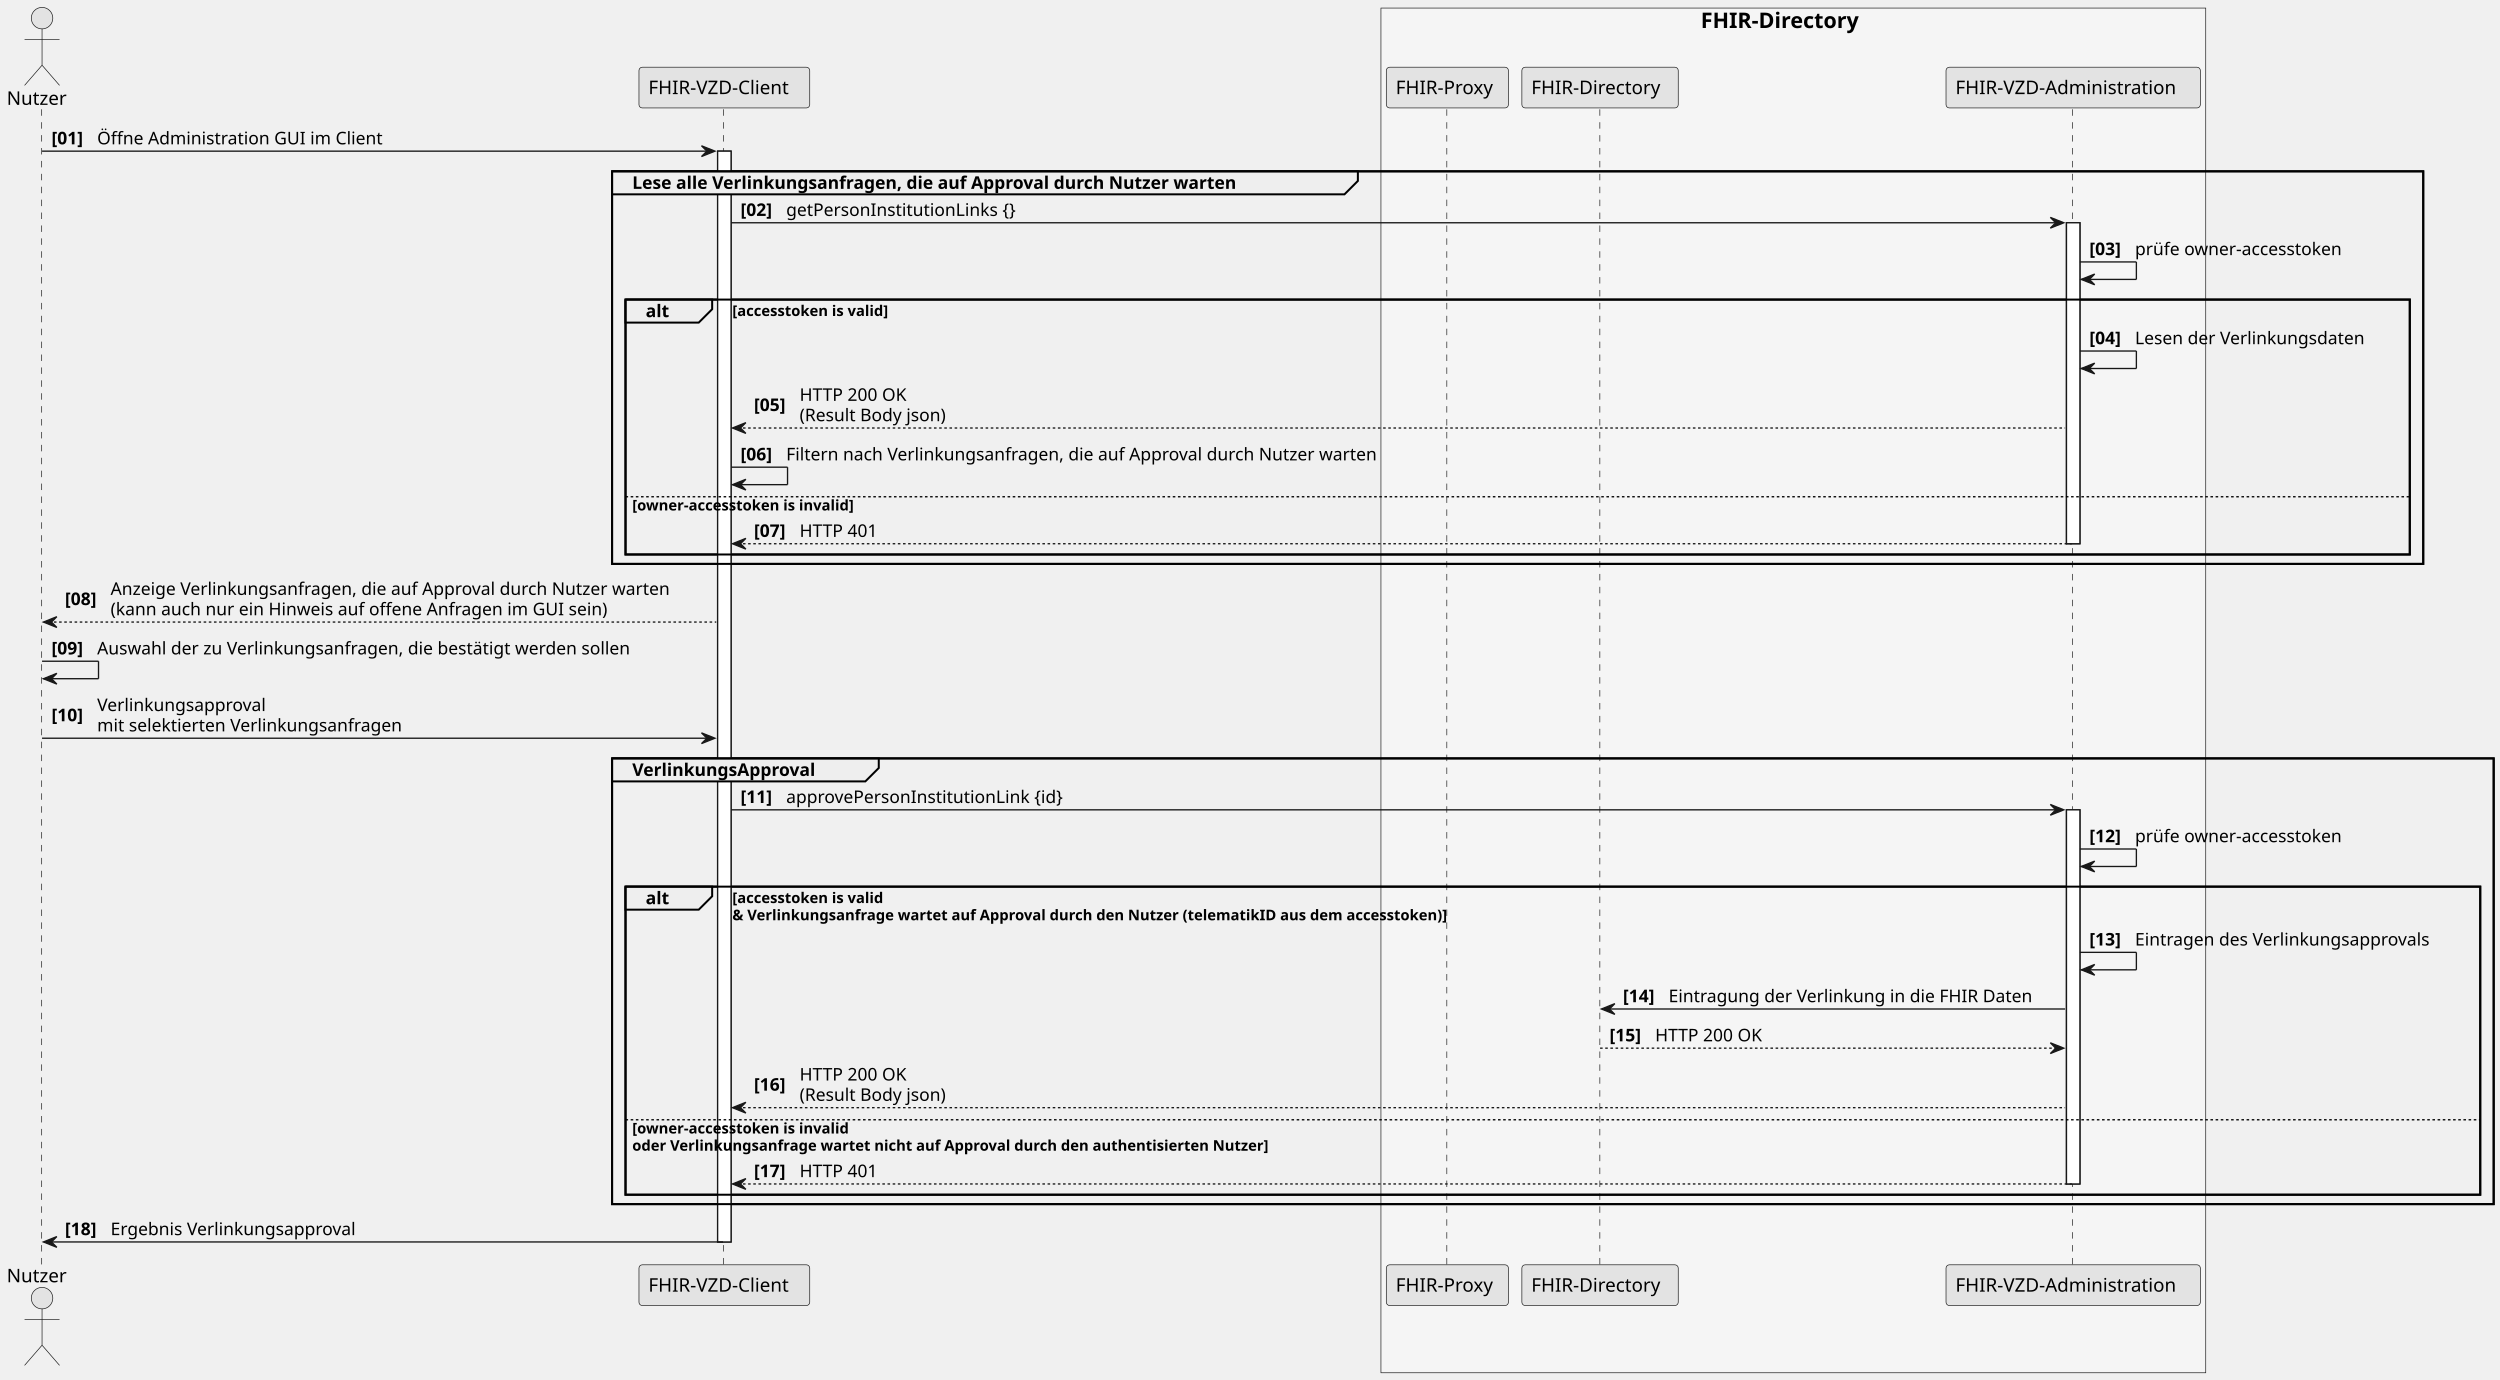
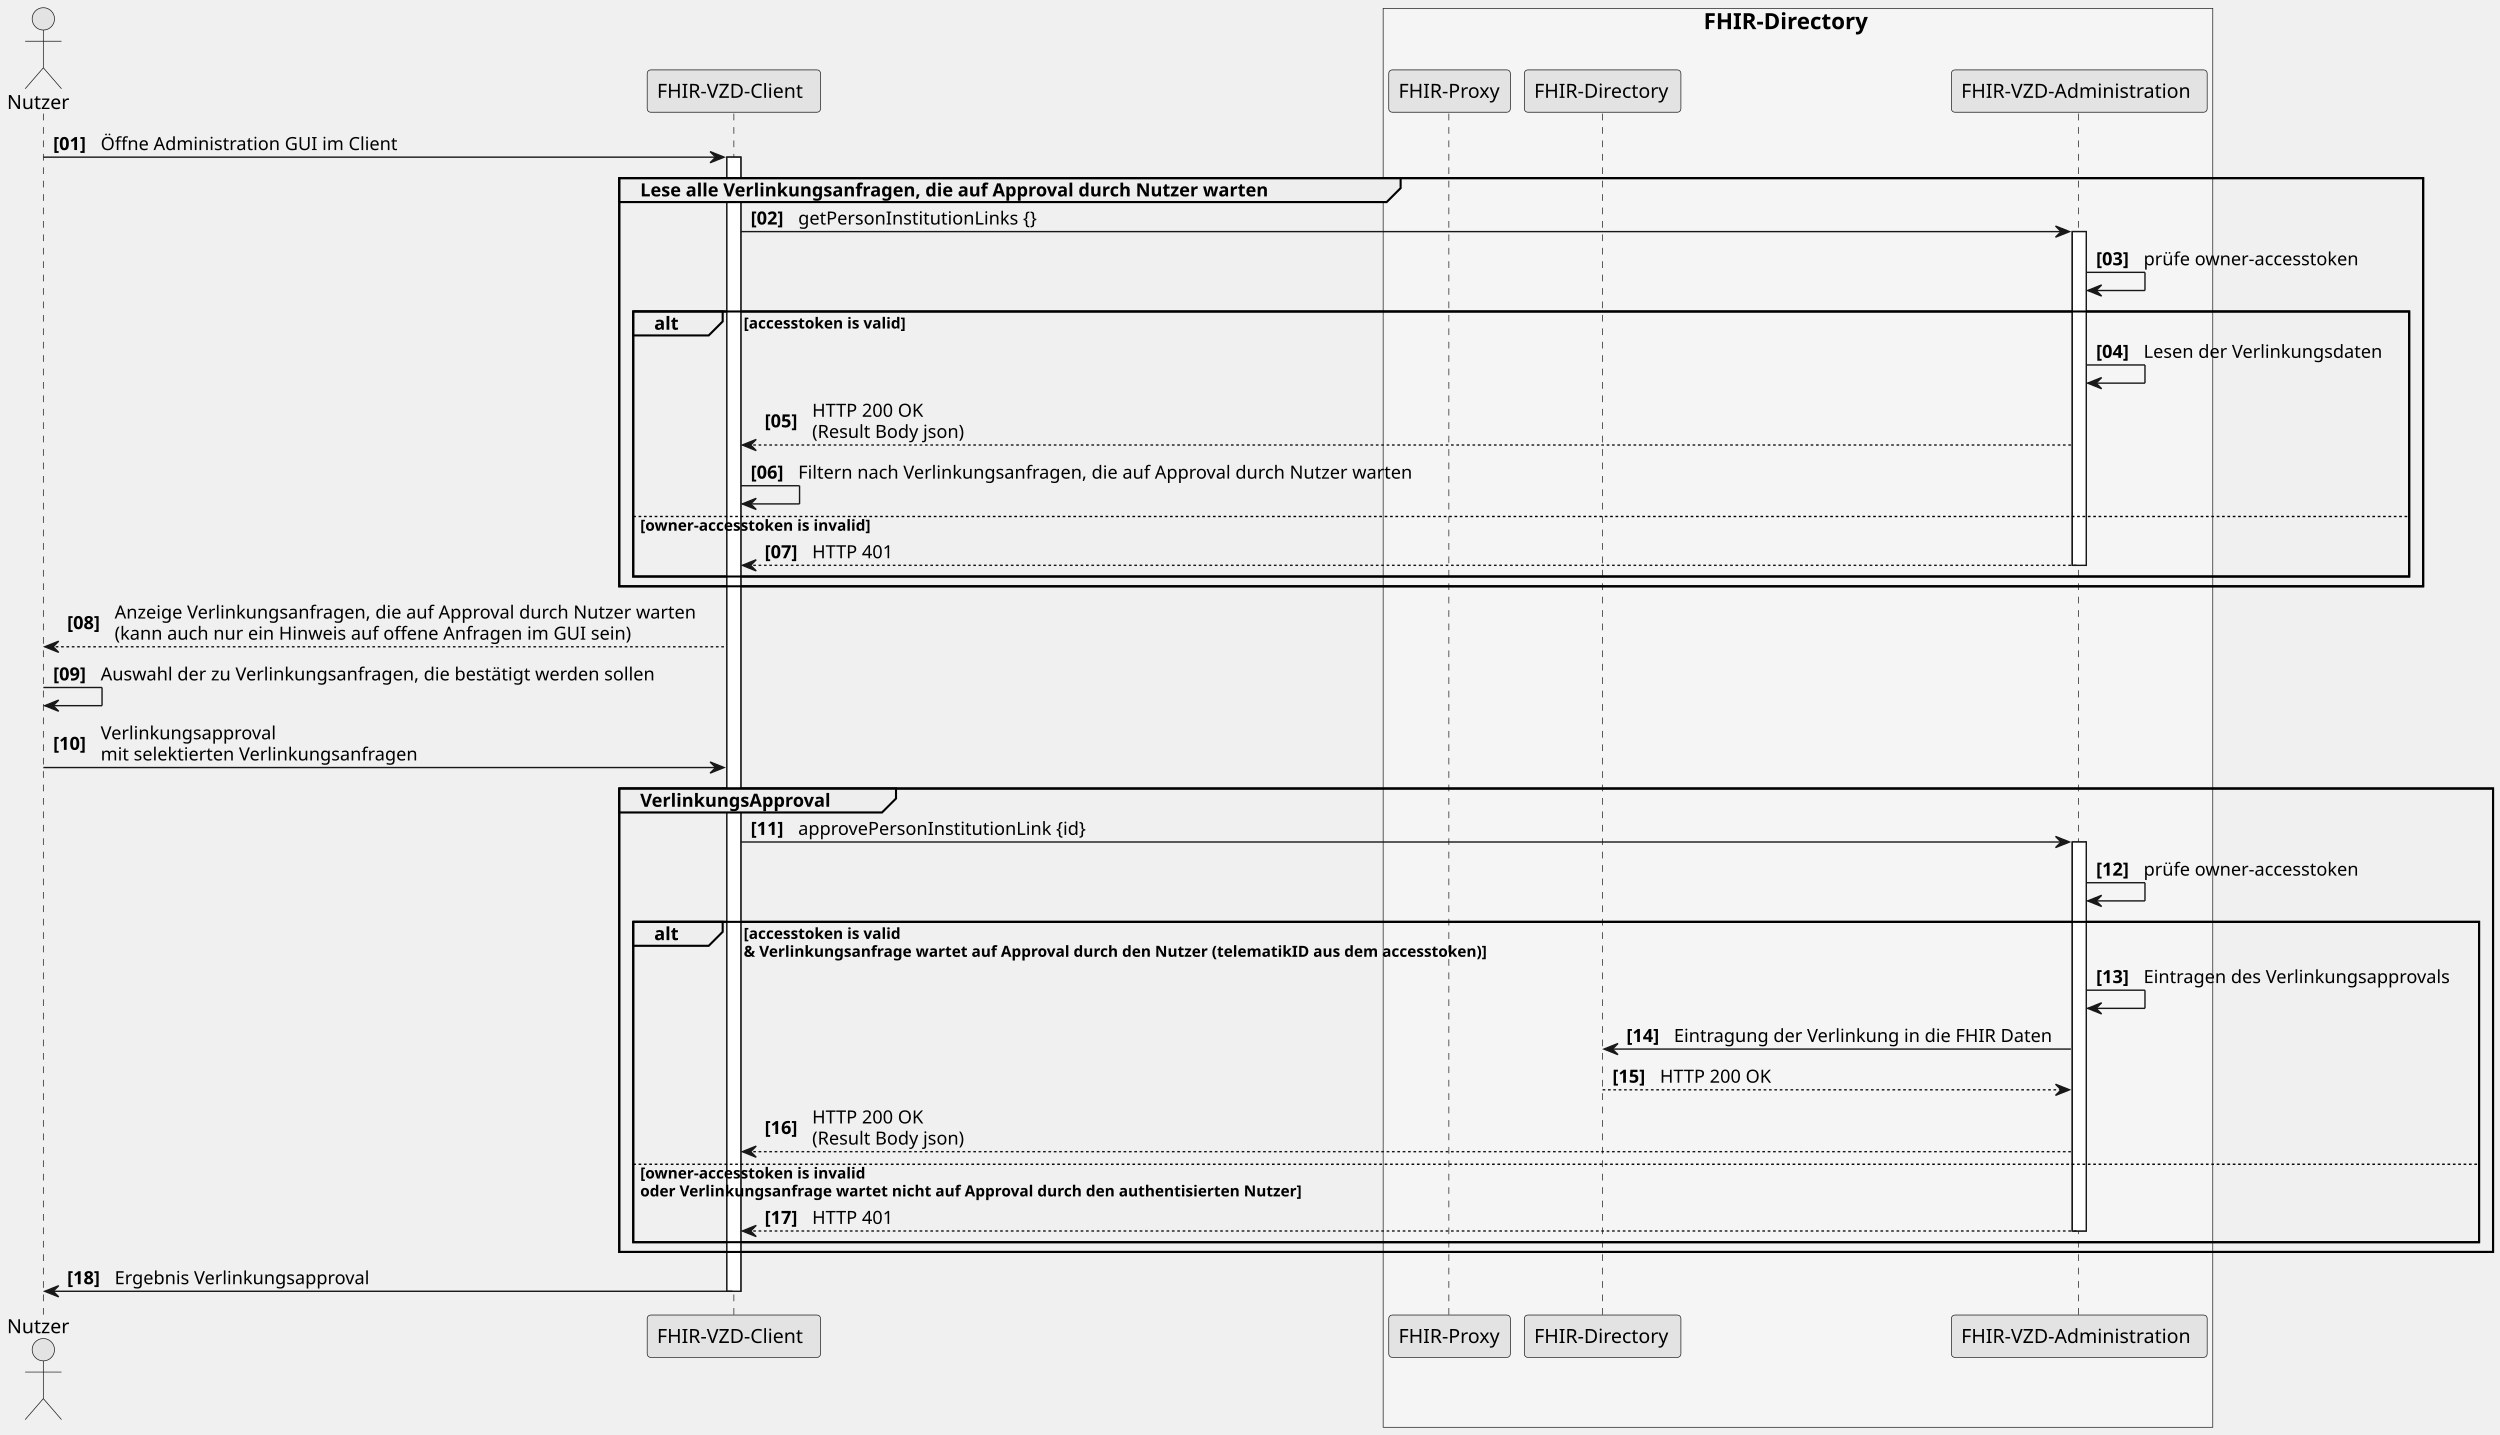
- <svg xmlns="http://www.w3.org/2000/svg" contentStyleType="text/css" height="1069.792px" preserveAspectRatio="none" style="width:1937px;height:1069px;background:#FFFFFF;" version="1.1" viewBox="0 0 1937 1069" width="1937.5px" zoomAndPan="magnify">
+ <svg xmlns="http://www.w3.org/2000/svg" contentStyleType="text/css" height="1069.792px" preserveAspectRatio="none" style="width:1863px;height:1069px;background:#FFFFFF;" version="1.1" viewBox="0 0 1863 1069" width="1863.542px" zoomAndPan="magnify">
  <defs />
  <g>
-     <rect fill="#F5F5F5" height="1057.365" style="stroke:#181818;stroke-width:0.521;" width="639.052" x="1069.952" y="6.25" />
-     <text fill="#000000" font-family="sans-serif" font-size="16.667" font-weight="bold" lengthAdjust="spacing" textLength="138.737" x="1317.753" y="21.72">FHIR-Directory</text>
-     <text fill="#000000" font-family="sans-serif" font-size="13.542" font-weight="bold" lengthAdjust="spacing" textLength="4.715" x="1456.49" y="22.457"> </text>
-     <rect fill="#FFFFFF" height="845.15" style="stroke:#181818;stroke-width:1.042;" width="10.417" x="556.017" y="117.114" />
-     <rect fill="#FFFFFF" height="248.682" style="stroke:#181818;stroke-width:1.042;" width="10.417" x="1601.1" y="172.599" />
-     <rect fill="#FFFFFF" height="289.876" style="stroke:#181818;stroke-width:1.042;" width="10.417" x="1601.1" y="627.458" />
-     <rect fill="none" height="304.167" style="stroke:#000000;stroke-width:1.562;" width="1403.287" x="474.237" y="132.739" />
-     <rect fill="none" height="197.502" style="stroke:#000000;stroke-width:1.562;" width="1382.454" x="484.653" y="232.113" />
-     <rect fill="none" height="345.361" style="stroke:#000000;stroke-width:1.562;" width="1457.87" x="474.237" y="587.598" />
-     <rect fill="none" height="238.696" style="stroke:#000000;stroke-width:1.562;" width="1437.037" x="484.653" y="686.971" />
+     <rect fill="#F5F5F5" height="1057.365" style="stroke:#181818;stroke-width:0.521;" width="618.229" x="1030.729" y="6.25" />
+     <text fill="#000000" font-family="sans-serif" font-size="16.667" font-weight="bold" lengthAdjust="spacing" textLength="135.417" x="1269.531" y="21.72">FHIR-Directory</text>
+     <text fill="#000000" font-family="sans-serif" font-size="13.542" font-weight="bold" lengthAdjust="spacing" textLength="5.208" x="1404.948" y="22.457"> </text>
+     <rect fill="#FFFFFF" height="845.15" style="stroke:#181818;stroke-width:1.042;" width="10.417" x="541.667" y="117.114" />
+     <rect fill="#FFFFFF" height="248.682" style="stroke:#181818;stroke-width:1.042;" width="10.417" x="1544.271" y="172.599" />
+     <rect fill="#FFFFFF" height="289.876" style="stroke:#181818;stroke-width:1.042;" width="10.417" x="1544.271" y="627.458" />
+     <rect fill="none" height="304.167" style="stroke:#000000;stroke-width:1.562;" width="1344.271" x="461.458" y="132.739" />
+     <rect fill="none" height="197.502" style="stroke:#000000;stroke-width:1.562;" width="1323.438" x="471.875" y="232.113" />
+     <rect fill="none" height="345.361" style="stroke:#000000;stroke-width:1.562;" width="1396.354" x="461.458" y="587.598" />
+     <rect fill="none" height="238.696" style="stroke:#000000;stroke-width:1.562;" width="1375.521" x="471.875" y="686.971" />
    <line style="stroke:#181818;stroke-width:0.521;stroke-dasharray:5.0,5.0;" x1="32.292" x2="32.292" y1="84.684" y2="981.014" />
-     <line style="stroke:#181818;stroke-width:0.521;stroke-dasharray:5.0,5.0;" x1="560.695" x2="560.695" y1="84.684" y2="981.014" />
-     <line style="stroke:#181818;stroke-width:0.521;stroke-dasharray:5.0,5.0;" x1="1120.994" x2="1120.994" y1="84.684" y2="981.014" />
-     <line style="stroke:#181818;stroke-width:0.521;stroke-dasharray:5.0,5.0;" x1="1239.559" x2="1239.559" y1="84.684" y2="981.014" />
-     <line style="stroke:#181818;stroke-width:0.521;stroke-dasharray:5.0,5.0;" x1="1605.695" x2="1605.695" y1="84.684" y2="981.014" />
-     <text fill="#000000" font-family="sans-serif" font-size="14.583" lengthAdjust="spacing" textLength="48.492" x="5.208" y="81.245">Nutzer</text>
-     <ellipse cx="32.58" cy="14.062" fill="#E3E3E3" rx="8.333" ry="8.333" style="stroke:#181818;stroke-width:0.521;" />
-     <path d="M32.58,22.396 L32.58,50.521 M19.038,30.729 L46.121,30.729 M32.58,50.521 L19.038,66.146 M32.58,50.521 L46.121,66.146 " fill="none" style="stroke:#181818;stroke-width:0.521;" />
-     <text fill="#000000" font-family="sans-serif" font-size="14.583" lengthAdjust="spacing" textLength="48.492" x="5.208" y="993.509">Nutzer</text>
-     <ellipse cx="32.58" cy="1005.802" fill="#E3E3E3" rx="8.333" ry="8.333" style="stroke:#181818;stroke-width:0.521;" />
-     <path d="M32.58,1014.136 L32.58,1042.261 M19.038,1022.469 L46.121,1022.469 M32.58,1042.261 L19.038,1057.886 M32.58,1042.261 L46.121,1057.886 " fill="none" style="stroke:#181818;stroke-width:0.521;" />
-     <rect fill="#E3E3E3" height="31.559" rx="2.604" ry="2.604" style="stroke:#181818;stroke-width:0.521;" width="132.311" x="495.07" y="52.083" />
-     <text fill="#000000" font-family="sans-serif" font-size="14.583" lengthAdjust="spacing" textLength="117.728" x="502.362" y="72.912">FHIR-VZD-Client</text>
-     <rect fill="#E3E3E3" height="31.559" rx="2.604" ry="2.604" style="stroke:#181818;stroke-width:0.521;" width="132.311" x="495.07" y="979.972" />
-     <text fill="#000000" font-family="sans-serif" font-size="14.583" lengthAdjust="spacing" textLength="117.728" x="502.362" y="1000.801">FHIR-VZD-Client</text>
-     <rect fill="#E3E3E3" height="31.559" rx="2.604" ry="2.604" style="stroke:#181818;stroke-width:0.521;" width="94.606" x="1074.119" y="52.083" />
-     <text fill="#000000" font-family="sans-serif" font-size="14.583" lengthAdjust="spacing" textLength="80.023" x="1081.411" y="72.912">FHIR-Proxy</text>
-     <rect fill="#E3E3E3" height="31.559" rx="2.604" ry="2.604" style="stroke:#181818;stroke-width:0.521;" width="94.606" x="1074.119" y="979.972" />
-     <text fill="#000000" font-family="sans-serif" font-size="14.583" lengthAdjust="spacing" textLength="80.023" x="1081.411" y="1000.801">FHIR-Proxy</text>
-     <rect fill="#E3E3E3" height="31.559" rx="2.604" ry="2.604" style="stroke:#181818;stroke-width:0.521;" width="121.167" x="1179.142" y="52.083" />
-     <text fill="#000000" font-family="sans-serif" font-size="14.583" lengthAdjust="spacing" textLength="106.584" x="1186.434" y="72.912">FHIR-Directory</text>
-     <rect fill="#E3E3E3" height="31.559" rx="2.604" ry="2.604" style="stroke:#181818;stroke-width:0.521;" width="121.167" x="1179.142" y="979.972" />
-     <text fill="#000000" font-family="sans-serif" font-size="14.583" lengthAdjust="spacing" textLength="106.584" x="1186.434" y="1000.801">FHIR-Directory</text>
-     <rect fill="#E3E3E3" height="31.559" rx="2.604" ry="2.604" style="stroke:#181818;stroke-width:0.521;" width="197.06" x="1507.778" y="52.083" />
-     <text fill="#000000" font-family="sans-serif" font-size="14.583" lengthAdjust="spacing" textLength="182.477" x="1515.07" y="72.912">FHIR-VZD-Administration</text>
-     <rect fill="#E3E3E3" height="31.559" rx="2.604" ry="2.604" style="stroke:#181818;stroke-width:0.521;" width="197.06" x="1507.778" y="979.972" />
-     <text fill="#000000" font-family="sans-serif" font-size="14.583" lengthAdjust="spacing" textLength="182.477" x="1515.07" y="1000.801">FHIR-VZD-Administration</text>
-     <rect fill="#FFFFFF" height="845.15" style="stroke:#181818;stroke-width:1.042;" width="10.417" x="556.017" y="117.114" />
-     <rect fill="#FFFFFF" height="248.682" style="stroke:#181818;stroke-width:1.042;" width="10.417" x="1601.1" y="172.599" />
-     <rect fill="#FFFFFF" height="289.876" style="stroke:#181818;stroke-width:1.042;" width="10.417" x="1601.1" y="627.458" />
-     <polygon fill="#181818" points="543.517,112.948,553.934,117.114,543.517,121.281,547.684,117.114" style="stroke:#181818;stroke-width:1.042;" />
-     <line style="stroke:#181818;stroke-width:1.042;" x1="32.58" x2="549.767" y1="117.114" y2="117.114" />
-     <text fill="#000000" font-family="sans-serif" font-size="13.542" font-weight="bold" lengthAdjust="spacing" textLength="31.223" x="39.871" y="111.837">[01]</text>
-     <text fill="#000000" font-family="sans-serif" font-size="13.542" lengthAdjust="spacing" textLength="234.209" x="75.26" y="111.837">Öffne Administration GUI im Client</text>
-     <path d="M474.237,132.739 L1052.086,132.739 L1052.086,140.169 L1041.67,150.586 L474.237,150.586 L474.237,132.739 " fill="#EEEEEE" style="stroke:#000000;stroke-width:1.562;" />
-     <rect fill="none" height="304.167" style="stroke:#000000;stroke-width:1.562;" width="1403.287" x="474.237" y="132.739" />
-     <text fill="#000000" font-family="sans-serif" font-size="13.542" font-weight="bold" lengthAdjust="spacing" textLength="530.975" x="489.862" y="146.351">Lese alle Verlinkungsanfragen, die auf Approval durch Nutzer warten</text>
-     <polygon fill="#181818" points="1588.6,168.433,1599.016,172.599,1588.6,176.766,1592.766,172.599" style="stroke:#181818;stroke-width:1.042;" />
-     <line style="stroke:#181818;stroke-width:1.042;" x1="566.434" x2="1594.85" y1="172.599" y2="172.599" />
-     <text fill="#000000" font-family="sans-serif" font-size="13.542" font-weight="bold" lengthAdjust="spacing" textLength="31.223" x="573.725" y="167.322">[02]</text>
-     <text fill="#000000" font-family="sans-serif" font-size="13.542" lengthAdjust="spacing" textLength="193.081" x="609.115" y="167.322">getPersonInstitutionLinks {}</text>
-     <line style="stroke:#181818;stroke-width:1.042;" x1="1611.516" x2="1655.266" y1="202.946" y2="202.946" />
-     <line style="stroke:#181818;stroke-width:1.042;" x1="1655.266" x2="1655.266" y1="202.946" y2="216.488" />
-     <line style="stroke:#181818;stroke-width:1.042;" x1="1612.558" x2="1655.266" y1="216.488" y2="216.488" />
-     <polygon fill="#181818" points="1622.975,212.321,1612.558,216.488,1622.975,220.654,1618.808,216.488" style="stroke:#181818;stroke-width:1.042;" />
-     <text fill="#000000" font-family="sans-serif" font-size="13.542" font-weight="bold" lengthAdjust="spacing" textLength="31.223" x="1618.808" y="197.669">[03]</text>
-     <text fill="#000000" font-family="sans-serif" font-size="13.542" lengthAdjust="spacing" textLength="170.858" x="1654.197" y="197.669">prüfe owner-accesstoken</text>
-     <path d="M484.653,232.113 L551.781,232.113 L551.781,239.543 L541.365,249.959 L484.653,249.959 L484.653,232.113 " fill="#EEEEEE" style="stroke:#000000;stroke-width:1.562;" />
-     <rect fill="none" height="197.502" style="stroke:#000000;stroke-width:1.562;" width="1382.454" x="484.653" y="232.113" />
-     <text fill="#000000" font-family="sans-serif" font-size="13.542" font-weight="bold" lengthAdjust="spacing" textLength="20.253" x="500.278" y="245.724">alt</text>
-     <text fill="#000000" font-family="sans-serif" font-size="11.458" font-weight="bold" lengthAdjust="spacing" textLength="140.085" x="567.406" y="244.832">[accesstoken is valid]</text>
-     <line style="stroke:#181818;stroke-width:1.042;" x1="1611.516" x2="1655.266" y1="271.973" y2="271.973" />
-     <line style="stroke:#181818;stroke-width:1.042;" x1="1655.266" x2="1655.266" y1="271.973" y2="285.514" />
-     <line style="stroke:#181818;stroke-width:1.042;" x1="1612.558" x2="1655.266" y1="285.514" y2="285.514" />
-     <polygon fill="#181818" points="1622.975,281.348,1612.558,285.514,1622.975,289.681,1618.808,285.514" style="stroke:#181818;stroke-width:1.042;" />
-     <text fill="#000000" font-family="sans-serif" font-size="13.542" font-weight="bold" lengthAdjust="spacing" textLength="31.223" x="1618.808" y="266.696">[04]</text>
-     <text fill="#000000" font-family="sans-serif" font-size="13.542" lengthAdjust="spacing" textLength="189.993" x="1654.197" y="266.696">Lesen der Verlinkungsdaten</text>
-     <polygon fill="#181818" points="577.892,327.458,567.475,331.624,577.892,335.791,573.725,331.624" style="stroke:#181818;stroke-width:1.042;" />
-     <line style="stroke:#181818;stroke-width:1.042;stroke-dasharray:2.0,2.0;" x1="571.642" x2="1600.058" y1="331.624" y2="331.624" />
-     <text fill="#000000" font-family="sans-serif" font-size="13.542" font-weight="bold" lengthAdjust="spacing" textLength="31.223" x="584.142" y="318.466">[05]</text>
-     <text fill="#000000" font-family="sans-serif" font-size="13.542" lengthAdjust="spacing" textLength="88.887" x="619.531" y="310.584">HTTP 200 OK</text>
-     <text fill="#000000" font-family="sans-serif" font-size="13.542" lengthAdjust="spacing" textLength="123.495" x="619.531" y="326.347">(Result Body json)</text>
-     <line style="stroke:#181818;stroke-width:1.042;" x1="566.434" x2="610.184" y1="361.971" y2="361.971" />
-     <line style="stroke:#181818;stroke-width:1.042;" x1="610.184" x2="610.184" y1="361.971" y2="375.513" />
-     <line style="stroke:#181818;stroke-width:1.042;" x1="567.475" x2="610.184" y1="375.513" y2="375.513" />
-     <polygon fill="#181818" points="577.892,371.346,567.475,375.513,577.892,379.679,573.725,375.513" style="stroke:#181818;stroke-width:1.042;" />
-     <text fill="#000000" font-family="sans-serif" font-size="13.542" font-weight="bold" lengthAdjust="spacing" textLength="31.223" x="573.725" y="356.694">[06]</text>
-     <text fill="#000000" font-family="sans-serif" font-size="13.542" lengthAdjust="spacing" textLength="489.391" x="609.115" y="356.694">Filtern nach Verlinkungsanfragen, die auf Approval durch Nutzer warten</text>
-     <line style="stroke:#000000;stroke-width:1.042;stroke-dasharray:2.0,2.0;" x1="484.653" x2="1867.107" y1="384.888" y2="384.888" />
-     <text fill="#000000" font-family="sans-serif" font-size="11.458" font-weight="bold" lengthAdjust="spacing" textLength="196.963" x="489.862" y="395.524">[owner-accesstoken is invalid]</text>
-     <polygon fill="#181818" points="577.892,417.114,567.475,421.281,577.892,425.448,573.725,421.281" style="stroke:#181818;stroke-width:1.042;" />
-     <line style="stroke:#181818;stroke-width:1.042;stroke-dasharray:2.0,2.0;" x1="571.642" x2="1605.266" y1="421.281" y2="421.281" />
-     <text fill="#000000" font-family="sans-serif" font-size="13.542" font-weight="bold" lengthAdjust="spacing" textLength="31.223" x="584.142" y="416.004">[07]</text>
-     <text fill="#000000" font-family="sans-serif" font-size="13.542" lengthAdjust="spacing" textLength="65.044" x="619.531" y="416.004">HTTP 401</text>
-     <polygon fill="#181818" points="44.038,477.808,33.621,481.974,44.038,486.141,39.871,481.974" style="stroke:#181818;stroke-width:1.042;" />
-     <line style="stroke:#181818;stroke-width:1.042;stroke-dasharray:2.0,2.0;" x1="37.788" x2="554.975" y1="481.974" y2="481.974" />
-     <text fill="#000000" font-family="sans-serif" font-size="13.542" font-weight="bold" lengthAdjust="spacing" textLength="31.223" x="50.288" y="468.816">[08]</text>
-     <text fill="#000000" font-family="sans-serif" font-size="13.542" lengthAdjust="spacing" textLength="463.048" x="85.677" y="460.934">Anzeige Verlinkungsanfragen, die auf Approval durch Nutzer warten</text>
-     <text fill="#000000" font-family="sans-serif" font-size="13.542" lengthAdjust="spacing" textLength="411.771" x="85.677" y="476.697">(kann auch nur ein Hinweis auf offene Anfragen im GUI sein)</text>
-     <line style="stroke:#181818;stroke-width:1.042;" x1="32.58" x2="76.329" y1="512.321" y2="512.321" />
-     <line style="stroke:#181818;stroke-width:1.042;" x1="76.329" x2="76.329" y1="512.321" y2="525.863" />
-     <line style="stroke:#181818;stroke-width:1.042;" x1="33.621" x2="76.329" y1="525.863" y2="525.863" />
-     <polygon fill="#181818" points="44.038,521.696,33.621,525.863,44.038,530.029,39.871,525.863" style="stroke:#181818;stroke-width:1.042;" />
-     <text fill="#000000" font-family="sans-serif" font-size="13.542" font-weight="bold" lengthAdjust="spacing" textLength="31.223" x="39.871" y="507.044">[09]</text>
-     <text fill="#000000" font-family="sans-serif" font-size="13.542" lengthAdjust="spacing" textLength="441.711" x="75.26" y="507.044">Auswahl der zu Verlinkungsanfragen, die bestätigt werden sollen</text>
-     <polygon fill="#181818" points="543.517,567.806,553.934,571.973,543.517,576.139,547.684,571.973" style="stroke:#181818;stroke-width:1.042;" />
-     <line style="stroke:#181818;stroke-width:1.042;" x1="32.58" x2="549.767" y1="571.973" y2="571.973" />
-     <text fill="#000000" font-family="sans-serif" font-size="13.542" font-weight="bold" lengthAdjust="spacing" textLength="31.223" x="39.871" y="558.814">[10]</text>
-     <text fill="#000000" font-family="sans-serif" font-size="13.542" lengthAdjust="spacing" textLength="139.344" x="75.26" y="550.932">Verlinkungsapproval</text>
-     <text fill="#000000" font-family="sans-serif" font-size="13.542" lengthAdjust="spacing" textLength="252.339" x="75.26" y="566.696">mit selektierten Verlinkungsanfragen</text>
-     <path d="M474.237,587.598 L680.874,587.598 L680.874,595.028 L670.457,605.444 L474.237,605.444 L474.237,587.598 " fill="#EEEEEE" style="stroke:#000000;stroke-width:1.562;" />
-     <rect fill="none" height="345.361" style="stroke:#000000;stroke-width:1.562;" width="1457.87" x="474.237" y="587.598" />
-     <text fill="#000000" font-family="sans-serif" font-size="13.542" font-weight="bold" lengthAdjust="spacing" textLength="159.763" x="489.862" y="601.209">VerlinkungsApproval</text>
-     <polygon fill="#181818" points="1588.6,623.291,1599.016,627.458,1588.6,631.624,1592.766,627.458" style="stroke:#181818;stroke-width:1.042;" />
-     <line style="stroke:#181818;stroke-width:1.042;" x1="566.434" x2="1594.85" y1="627.458" y2="627.458" />
-     <text fill="#000000" font-family="sans-serif" font-size="13.542" font-weight="bold" lengthAdjust="spacing" textLength="31.223" x="573.725" y="622.181">[11]</text>
-     <text fill="#000000" font-family="sans-serif" font-size="13.542" lengthAdjust="spacing" textLength="231.835" x="609.115" y="622.181">approvePersonInstitutionLink {id}</text>
-     <line style="stroke:#181818;stroke-width:1.042;" x1="1611.516" x2="1655.266" y1="657.804" y2="657.804" />
-     <line style="stroke:#181818;stroke-width:1.042;" x1="1655.266" x2="1655.266" y1="657.804" y2="671.346" />
-     <line style="stroke:#181818;stroke-width:1.042;" x1="1612.558" x2="1655.266" y1="671.346" y2="671.346" />
-     <polygon fill="#181818" points="1622.975,667.179,1612.558,671.346,1622.975,675.513,1618.808,671.346" style="stroke:#181818;stroke-width:1.042;" />
-     <text fill="#000000" font-family="sans-serif" font-size="13.542" font-weight="bold" lengthAdjust="spacing" textLength="31.223" x="1618.808" y="652.527">[12]</text>
-     <text fill="#000000" font-family="sans-serif" font-size="13.542" lengthAdjust="spacing" textLength="170.858" x="1654.197" y="652.527">prüfe owner-accesstoken</text>
-     <path d="M484.653,686.971 L551.781,686.971 L551.781,694.401 L541.365,704.818 L484.653,704.818 L484.653,686.971 " fill="#EEEEEE" style="stroke:#000000;stroke-width:1.562;" />
-     <rect fill="none" height="238.696" style="stroke:#000000;stroke-width:1.562;" width="1437.037" x="484.653" y="686.971" />
-     <text fill="#000000" font-family="sans-serif" font-size="13.542" font-weight="bold" lengthAdjust="spacing" textLength="20.253" x="500.278" y="700.582">alt</text>
-     <text fill="#000000" font-family="sans-serif" font-size="11.458" font-weight="bold" lengthAdjust="spacing" textLength="134.848" x="567.406" y="699.69">[accesstoken is valid</text>
-     <text fill="#000000" font-family="sans-serif" font-size="11.458" font-weight="bold" lengthAdjust="spacing" textLength="628.642" x="567.406" y="713.029">&amp; Verlinkungsanfrage wartet auf Approval durch den Nutzer (telematikID aus dem accesstoken)]</text>
-     <line style="stroke:#181818;stroke-width:1.042;" x1="1611.516" x2="1655.266" y1="737.883" y2="737.883" />
-     <line style="stroke:#181818;stroke-width:1.042;" x1="1655.266" x2="1655.266" y1="737.883" y2="751.424" />
-     <line style="stroke:#181818;stroke-width:1.042;" x1="1612.558" x2="1655.266" y1="751.424" y2="751.424" />
-     <polygon fill="#181818" points="1622.975,747.258,1612.558,751.424,1622.975,755.591,1618.808,751.424" style="stroke:#181818;stroke-width:1.042;" />
-     <text fill="#000000" font-family="sans-serif" font-size="13.542" font-weight="bold" lengthAdjust="spacing" textLength="31.223" x="1618.808" y="732.606">[13]</text>
-     <text fill="#000000" font-family="sans-serif" font-size="13.542" lengthAdjust="spacing" textLength="244.577" x="1654.197" y="732.606">Eintragen des Verlinkungsapprovals</text>
-     <polygon fill="#181818" points="1251.184,777.604,1240.767,781.771,1251.184,785.938,1247.017,781.771" style="stroke:#181818;stroke-width:1.042;" />
-     <line style="stroke:#181818;stroke-width:1.042;" x1="1244.934" x2="1600.058" y1="781.771" y2="781.771" />
-     <text fill="#000000" font-family="sans-serif" font-size="13.542" font-weight="bold" lengthAdjust="spacing" textLength="31.223" x="1257.434" y="776.494">[14]</text>
-     <text fill="#000000" font-family="sans-serif" font-size="13.542" lengthAdjust="spacing" textLength="300.985" x="1292.823" y="776.494">Eintragung der Verlinkung in die FHIR Daten</text>
-     <polygon fill="#181818" points="1588.6,807.951,1599.016,812.117,1588.6,816.284,1592.766,812.117" style="stroke:#181818;stroke-width:1.042;" />
-     <line style="stroke:#181818;stroke-width:1.042;stroke-dasharray:2.0,2.0;" x1="1239.726" x2="1594.85" y1="812.117" y2="812.117" />
-     <text fill="#000000" font-family="sans-serif" font-size="13.542" font-weight="bold" lengthAdjust="spacing" textLength="31.223" x="1247.017" y="806.841">[15]</text>
-     <text fill="#000000" font-family="sans-serif" font-size="13.542" lengthAdjust="spacing" textLength="88.887" x="1282.407" y="806.841">HTTP 200 OK</text>
-     <polygon fill="#181818" points="577.892,854.061,567.475,858.227,577.892,862.394,573.725,858.227" style="stroke:#181818;stroke-width:1.042;" />
-     <line style="stroke:#181818;stroke-width:1.042;stroke-dasharray:2.0,2.0;" x1="571.642" x2="1600.058" y1="858.227" y2="858.227" />
-     <text fill="#000000" font-family="sans-serif" font-size="13.542" font-weight="bold" lengthAdjust="spacing" textLength="31.223" x="584.142" y="845.069">[16]</text>
-     <text fill="#000000" font-family="sans-serif" font-size="13.542" lengthAdjust="spacing" textLength="88.887" x="619.531" y="837.187">HTTP 200 OK</text>
-     <text fill="#000000" font-family="sans-serif" font-size="13.542" lengthAdjust="spacing" textLength="123.495" x="619.531" y="852.951">(Result Body json)</text>
-     <line style="stroke:#000000;stroke-width:1.042;stroke-dasharray:2.0,2.0;" x1="484.653" x2="1921.69" y1="867.602" y2="867.602" />
-     <text fill="#000000" font-family="sans-serif" font-size="11.458" font-weight="bold" lengthAdjust="spacing" textLength="191.726" x="489.862" y="878.238">[owner-accesstoken is invalid</text>
-     <text fill="#000000" font-family="sans-serif" font-size="11.458" font-weight="bold" lengthAdjust="spacing" textLength="556.971" x="489.862" y="891.577">oder Verlinkungsanfrage wartet nicht auf Approval durch den authentisierten Nutzer]</text>
-     <polygon fill="#181818" points="577.892,913.167,567.475,917.334,577.892,921.501,573.725,917.334" style="stroke:#181818;stroke-width:1.042;" />
-     <line style="stroke:#181818;stroke-width:1.042;stroke-dasharray:2.0,2.0;" x1="571.642" x2="1605.266" y1="917.334" y2="917.334" />
-     <text fill="#000000" font-family="sans-serif" font-size="13.542" font-weight="bold" lengthAdjust="spacing" textLength="31.223" x="584.142" y="912.057">[17]</text>
-     <text fill="#000000" font-family="sans-serif" font-size="13.542" lengthAdjust="spacing" textLength="65.044" x="619.531" y="912.057">HTTP 401</text>
-     <polygon fill="#181818" points="44.038,958.097,33.621,962.264,44.038,966.431,39.871,962.264" style="stroke:#181818;stroke-width:1.042;" />
-     <line style="stroke:#181818;stroke-width:1.042;" x1="37.788" x2="560.184" y1="962.264" y2="962.264" />
-     <text fill="#000000" font-family="sans-serif" font-size="13.542" font-weight="bold" lengthAdjust="spacing" textLength="31.223" x="50.288" y="956.987">[18]</text>
-     <text fill="#000000" font-family="sans-serif" font-size="13.542" lengthAdjust="spacing" textLength="202.695" x="85.677" y="956.987">Ergebnis Verlinkungsapproval</text>
+     <line style="stroke:#181818;stroke-width:0.521;stroke-dasharray:5.0,5.0;" x1="546.875" x2="546.875" y1="84.684" y2="981.014" />
+     <line style="stroke:#181818;stroke-width:0.521;stroke-dasharray:5.0,5.0;" x1="1079.688" x2="1079.688" y1="84.684" y2="981.014" />
+     <line style="stroke:#181818;stroke-width:0.521;stroke-dasharray:5.0,5.0;" x1="1194.271" x2="1194.271" y1="84.684" y2="981.014" />
+     <line style="stroke:#181818;stroke-width:0.521;stroke-dasharray:5.0,5.0;" x1="1548.958" x2="1548.958" y1="84.684" y2="981.014" />
+     <text fill="#000000" font-family="sans-serif" font-size="14.583" lengthAdjust="spacing" textLength="47.917" x="5.208" y="81.245">Nutzer</text>
+     <ellipse cx="32.292" cy="14.062" fill="#E3E3E3" rx="8.333" ry="8.333" style="stroke:#181818;stroke-width:0.521;" />
+     <path d="M32.292,22.396 L32.292,50.521 M18.75,30.729 L45.833,30.729 M32.292,50.521 L18.75,66.146 M32.292,50.521 L45.833,66.146 " fill="none" style="stroke:#181818;stroke-width:0.521;" />
+     <text fill="#000000" font-family="sans-serif" font-size="14.583" lengthAdjust="spacing" textLength="47.917" x="5.208" y="993.509">Nutzer</text>
+     <ellipse cx="32.292" cy="1005.802" fill="#E3E3E3" rx="8.333" ry="8.333" style="stroke:#181818;stroke-width:0.521;" />
+     <path d="M32.292,1014.136 L32.292,1042.261 M18.75,1022.469 L45.833,1022.469 M32.292,1042.261 L18.75,1057.886 M32.292,1042.261 L45.833,1057.886 " fill="none" style="stroke:#181818;stroke-width:0.521;" />
+     <rect fill="#E3E3E3" height="31.559" rx="2.604" ry="2.604" style="stroke:#181818;stroke-width:0.521;" width="129.167" x="482.292" y="52.083" />
+     <text fill="#000000" font-family="sans-serif" font-size="14.583" lengthAdjust="spacing" textLength="114.583" x="489.583" y="72.912">FHIR-VZD-Client</text>
+     <rect fill="#E3E3E3" height="31.559" rx="2.604" ry="2.604" style="stroke:#181818;stroke-width:0.521;" width="129.167" x="482.292" y="979.972" />
+     <text fill="#000000" font-family="sans-serif" font-size="14.583" lengthAdjust="spacing" textLength="114.583" x="489.583" y="1000.801">FHIR-VZD-Client</text>
+     <rect fill="#E3E3E3" height="31.559" rx="2.604" ry="2.604" style="stroke:#181818;stroke-width:0.521;" width="90.625" x="1034.896" y="52.083" />
+     <text fill="#000000" font-family="sans-serif" font-size="14.583" lengthAdjust="spacing" textLength="76.042" x="1042.188" y="72.912">FHIR-Proxy</text>
+     <rect fill="#E3E3E3" height="31.559" rx="2.604" ry="2.604" style="stroke:#181818;stroke-width:0.521;" width="90.625" x="1034.896" y="979.972" />
+     <text fill="#000000" font-family="sans-serif" font-size="14.583" lengthAdjust="spacing" textLength="76.042" x="1042.188" y="1000.801">FHIR-Proxy</text>
+     <rect fill="#E3E3E3" height="31.559" rx="2.604" ry="2.604" style="stroke:#181818;stroke-width:0.521;" width="116.667" x="1135.938" y="52.083" />
+     <text fill="#000000" font-family="sans-serif" font-size="14.583" lengthAdjust="spacing" textLength="102.083" x="1143.229" y="72.912">FHIR-Directory</text>
+     <rect fill="#E3E3E3" height="31.559" rx="2.604" ry="2.604" style="stroke:#181818;stroke-width:0.521;" width="116.667" x="1135.938" y="979.972" />
+     <text fill="#000000" font-family="sans-serif" font-size="14.583" lengthAdjust="spacing" textLength="102.083" x="1143.229" y="1000.801">FHIR-Directory</text>
+     <rect fill="#E3E3E3" height="31.559" rx="2.604" ry="2.604" style="stroke:#181818;stroke-width:0.521;" width="190.625" x="1454.167" y="52.083" />
+     <text fill="#000000" font-family="sans-serif" font-size="14.583" lengthAdjust="spacing" textLength="176.042" x="1461.458" y="72.912">FHIR-VZD-Administration</text>
+     <rect fill="#E3E3E3" height="31.559" rx="2.604" ry="2.604" style="stroke:#181818;stroke-width:0.521;" width="190.625" x="1454.167" y="979.972" />
+     <text fill="#000000" font-family="sans-serif" font-size="14.583" lengthAdjust="spacing" textLength="176.042" x="1461.458" y="1000.801">FHIR-VZD-Administration</text>
+     <rect fill="#FFFFFF" height="845.15" style="stroke:#181818;stroke-width:1.042;" width="10.417" x="541.667" y="117.114" />
+     <rect fill="#FFFFFF" height="248.682" style="stroke:#181818;stroke-width:1.042;" width="10.417" x="1544.271" y="172.599" />
+     <rect fill="#FFFFFF" height="289.876" style="stroke:#181818;stroke-width:1.042;" width="10.417" x="1544.271" y="627.458" />
+     <polygon fill="#181818" points="529.167,112.948,539.583,117.114,529.167,121.281,533.333,117.114" style="stroke:#181818;stroke-width:1.042;" />
+     <line style="stroke:#181818;stroke-width:1.042;" x1="32.292" x2="535.417" y1="117.114" y2="117.114" />
+     <text fill="#000000" font-family="sans-serif" font-size="13.542" font-weight="bold" lengthAdjust="spacing" textLength="31.25" x="39.583" y="111.837">[01]</text>
+     <text fill="#000000" font-family="sans-serif" font-size="13.542" lengthAdjust="spacing" textLength="227.083" x="75" y="111.837">Öffne Administration GUI im Client</text>
+     <path d="M461.458,132.739 L1043.75,132.739 L1043.75,140.169 L1033.333,150.586 L461.458,150.586 L461.458,132.739 " fill="#EEEEEE" style="stroke:#000000;stroke-width:1.562;" />
+     <rect fill="none" height="304.167" style="stroke:#000000;stroke-width:1.562;" width="1344.271" x="461.458" y="132.739" />
+     <text fill="#000000" font-family="sans-serif" font-size="13.542" font-weight="bold" lengthAdjust="spacing" textLength="535.417" x="477.083" y="146.351">Lese alle Verlinkungsanfragen, die auf Approval durch Nutzer warten</text>
+     <polygon fill="#181818" points="1531.771,168.433,1542.188,172.599,1531.771,176.766,1535.938,172.599" style="stroke:#181818;stroke-width:1.042;" />
+     <line style="stroke:#181818;stroke-width:1.042;" x1="552.083" x2="1538.021" y1="172.599" y2="172.599" />
+     <text fill="#000000" font-family="sans-serif" font-size="13.542" font-weight="bold" lengthAdjust="spacing" textLength="31.25" x="559.375" y="167.322">[02]</text>
+     <text fill="#000000" font-family="sans-serif" font-size="13.542" lengthAdjust="spacing" textLength="187.5" x="594.792" y="167.322">getPersonInstitutionLinks {}</text>
+     <line style="stroke:#181818;stroke-width:1.042;" x1="1554.688" x2="1598.438" y1="202.946" y2="202.946" />
+     <line style="stroke:#181818;stroke-width:1.042;" x1="1598.438" x2="1598.438" y1="202.946" y2="216.488" />
+     <line style="stroke:#181818;stroke-width:1.042;" x1="1555.729" x2="1598.438" y1="216.488" y2="216.488" />
+     <polygon fill="#181818" points="1566.146,212.321,1555.729,216.488,1566.146,220.654,1561.979,216.488" style="stroke:#181818;stroke-width:1.042;" />
+     <text fill="#000000" font-family="sans-serif" font-size="13.542" font-weight="bold" lengthAdjust="spacing" textLength="31.25" x="1561.979" y="197.669">[03]</text>
+     <text fill="#000000" font-family="sans-serif" font-size="13.542" lengthAdjust="spacing" textLength="166.667" x="1597.396" y="197.669">prüfe owner-accesstoken</text>
+     <path d="M471.875,232.113 L538.542,232.113 L538.542,239.543 L528.125,249.959 L471.875,249.959 L471.875,232.113 " fill="#EEEEEE" style="stroke:#000000;stroke-width:1.562;" />
+     <rect fill="none" height="197.502" style="stroke:#000000;stroke-width:1.562;" width="1323.438" x="471.875" y="232.113" />
+     <text fill="#000000" font-family="sans-serif" font-size="13.542" font-weight="bold" lengthAdjust="spacing" textLength="19.792" x="487.5" y="245.724">alt</text>
+     <text fill="#000000" font-family="sans-serif" font-size="11.458" font-weight="bold" lengthAdjust="spacing" textLength="145.833" x="554.167" y="244.832">[accesstoken is valid]</text>
+     <line style="stroke:#181818;stroke-width:1.042;" x1="1554.688" x2="1598.438" y1="271.973" y2="271.973" />
+     <line style="stroke:#181818;stroke-width:1.042;" x1="1598.438" x2="1598.438" y1="271.973" y2="285.514" />
+     <line style="stroke:#181818;stroke-width:1.042;" x1="1555.729" x2="1598.438" y1="285.514" y2="285.514" />
+     <polygon fill="#181818" points="1566.146,281.348,1555.729,285.514,1566.146,289.681,1561.979,285.514" style="stroke:#181818;stroke-width:1.042;" />
+     <text fill="#000000" font-family="sans-serif" font-size="13.542" font-weight="bold" lengthAdjust="spacing" textLength="31.25" x="1561.979" y="266.696">[04]</text>
+     <text fill="#000000" font-family="sans-serif" font-size="13.542" lengthAdjust="spacing" textLength="185.417" x="1597.396" y="266.696">Lesen der Verlinkungsdaten</text>
+     <polygon fill="#181818" points="563.542,327.458,553.125,331.624,563.542,335.791,559.375,331.624" style="stroke:#181818;stroke-width:1.042;" />
+     <line style="stroke:#181818;stroke-width:1.042;stroke-dasharray:2.0,2.0;" x1="557.292" x2="1543.229" y1="331.624" y2="331.624" />
+     <text fill="#000000" font-family="sans-serif" font-size="13.542" font-weight="bold" lengthAdjust="spacing" textLength="31.25" x="569.792" y="318.466">[05]</text>
+     <text fill="#000000" font-family="sans-serif" font-size="13.542" lengthAdjust="spacing" textLength="85.417" x="605.208" y="310.584">HTTP 200 OK</text>
+     <text fill="#000000" font-family="sans-serif" font-size="13.542" lengthAdjust="spacing" textLength="119.792" x="605.208" y="326.347">(Result Body json)</text>
+     <line style="stroke:#181818;stroke-width:1.042;" x1="552.083" x2="595.833" y1="361.971" y2="361.971" />
+     <line style="stroke:#181818;stroke-width:1.042;" x1="595.833" x2="595.833" y1="361.971" y2="375.513" />
+     <line style="stroke:#181818;stroke-width:1.042;" x1="553.125" x2="595.833" y1="375.513" y2="375.513" />
+     <polygon fill="#181818" points="563.542,371.346,553.125,375.513,563.542,379.679,559.375,375.513" style="stroke:#181818;stroke-width:1.042;" />
+     <text fill="#000000" font-family="sans-serif" font-size="13.542" font-weight="bold" lengthAdjust="spacing" textLength="31.25" x="559.375" y="356.694">[06]</text>
+     <text fill="#000000" font-family="sans-serif" font-size="13.542" lengthAdjust="spacing" textLength="472.917" x="594.792" y="356.694">Filtern nach Verlinkungsanfragen, die auf Approval durch Nutzer warten</text>
+     <line style="stroke:#000000;stroke-width:1.042;stroke-dasharray:2.0,2.0;" x1="471.875" x2="1795.312" y1="384.888" y2="384.888" />
+     <text fill="#000000" font-family="sans-serif" font-size="11.458" font-weight="bold" lengthAdjust="spacing" textLength="205.208" x="477.083" y="395.524">[owner-accesstoken is invalid]</text>
+     <polygon fill="#181818" points="563.542,417.114,553.125,421.281,563.542,425.448,559.375,421.281" style="stroke:#181818;stroke-width:1.042;" />
+     <line style="stroke:#181818;stroke-width:1.042;stroke-dasharray:2.0,2.0;" x1="557.292" x2="1548.438" y1="421.281" y2="421.281" />
+     <text fill="#000000" font-family="sans-serif" font-size="13.542" font-weight="bold" lengthAdjust="spacing" textLength="31.25" x="569.792" y="416.004">[07]</text>
+     <text fill="#000000" font-family="sans-serif" font-size="13.542" lengthAdjust="spacing" textLength="62.5" x="605.208" y="416.004">HTTP 401</text>
+     <polygon fill="#181818" points="43.75,477.808,33.333,481.974,43.75,486.141,39.583,481.974" style="stroke:#181818;stroke-width:1.042;" />
+     <line style="stroke:#181818;stroke-width:1.042;stroke-dasharray:2.0,2.0;" x1="37.5" x2="540.625" y1="481.974" y2="481.974" />
+     <text fill="#000000" font-family="sans-serif" font-size="13.542" font-weight="bold" lengthAdjust="spacing" textLength="31.25" x="50" y="468.816">[08]</text>
+     <text fill="#000000" font-family="sans-serif" font-size="13.542" lengthAdjust="spacing" textLength="448.958" x="85.417" y="460.934">Anzeige Verlinkungsanfragen, die auf Approval durch Nutzer warten</text>
+     <text fill="#000000" font-family="sans-serif" font-size="13.542" lengthAdjust="spacing" textLength="398.958" x="85.417" y="476.697">(kann auch nur ein Hinweis auf offene Anfragen im GUI sein)</text>
+     <line style="stroke:#181818;stroke-width:1.042;" x1="32.292" x2="76.042" y1="512.321" y2="512.321" />
+     <line style="stroke:#181818;stroke-width:1.042;" x1="76.042" x2="76.042" y1="512.321" y2="525.863" />
+     <line style="stroke:#181818;stroke-width:1.042;" x1="33.333" x2="76.042" y1="525.863" y2="525.863" />
+     <polygon fill="#181818" points="43.75,521.696,33.333,525.863,43.75,530.029,39.583,525.863" style="stroke:#181818;stroke-width:1.042;" />
+     <text fill="#000000" font-family="sans-serif" font-size="13.542" font-weight="bold" lengthAdjust="spacing" textLength="31.25" x="39.583" y="507.044">[09]</text>
+     <text fill="#000000" font-family="sans-serif" font-size="13.542" lengthAdjust="spacing" textLength="427.083" x="75" y="507.044">Auswahl der zu Verlinkungsanfragen, die bestätigt werden sollen</text>
+     <polygon fill="#181818" points="529.167,567.806,539.583,571.973,529.167,576.139,533.333,571.973" style="stroke:#181818;stroke-width:1.042;" />
+     <line style="stroke:#181818;stroke-width:1.042;" x1="32.292" x2="535.417" y1="571.973" y2="571.973" />
+     <text fill="#000000" font-family="sans-serif" font-size="13.542" font-weight="bold" lengthAdjust="spacing" textLength="31.25" x="39.583" y="558.814">[10]</text>
+     <text fill="#000000" font-family="sans-serif" font-size="13.542" lengthAdjust="spacing" textLength="134.375" x="75" y="550.932">Verlinkungsapproval</text>
+     <text fill="#000000" font-family="sans-serif" font-size="13.542" lengthAdjust="spacing" textLength="244.792" x="75" y="566.696">mit selektierten Verlinkungsanfragen</text>
+     <path d="M461.458,587.598 L667.708,587.598 L667.708,595.028 L657.292,605.444 L461.458,605.444 L461.458,587.598 " fill="#EEEEEE" style="stroke:#000000;stroke-width:1.562;" />
+     <rect fill="none" height="345.361" style="stroke:#000000;stroke-width:1.562;" width="1396.354" x="461.458" y="587.598" />
+     <text fill="#000000" font-family="sans-serif" font-size="13.542" font-weight="bold" lengthAdjust="spacing" textLength="159.375" x="477.083" y="601.209">VerlinkungsApproval</text>
+     <polygon fill="#181818" points="1531.771,623.291,1542.188,627.458,1531.771,631.624,1535.938,627.458" style="stroke:#181818;stroke-width:1.042;" />
+     <line style="stroke:#181818;stroke-width:1.042;" x1="552.083" x2="1538.021" y1="627.458" y2="627.458" />
+     <text fill="#000000" font-family="sans-serif" font-size="13.542" font-weight="bold" lengthAdjust="spacing" textLength="31.25" x="559.375" y="622.181">[11]</text>
+     <text fill="#000000" font-family="sans-serif" font-size="13.542" lengthAdjust="spacing" textLength="223.958" x="594.792" y="622.181">approvePersonInstitutionLink {id}</text>
+     <line style="stroke:#181818;stroke-width:1.042;" x1="1554.688" x2="1598.438" y1="657.804" y2="657.804" />
+     <line style="stroke:#181818;stroke-width:1.042;" x1="1598.438" x2="1598.438" y1="657.804" y2="671.346" />
+     <line style="stroke:#181818;stroke-width:1.042;" x1="1555.729" x2="1598.438" y1="671.346" y2="671.346" />
+     <polygon fill="#181818" points="1566.146,667.179,1555.729,671.346,1566.146,675.513,1561.979,671.346" style="stroke:#181818;stroke-width:1.042;" />
+     <text fill="#000000" font-family="sans-serif" font-size="13.542" font-weight="bold" lengthAdjust="spacing" textLength="31.25" x="1561.979" y="652.527">[12]</text>
+     <text fill="#000000" font-family="sans-serif" font-size="13.542" lengthAdjust="spacing" textLength="166.667" x="1597.396" y="652.527">prüfe owner-accesstoken</text>
+     <path d="M471.875,686.971 L538.542,686.971 L538.542,694.401 L528.125,704.818 L471.875,704.818 L471.875,686.971 " fill="#EEEEEE" style="stroke:#000000;stroke-width:1.562;" />
+     <rect fill="none" height="238.696" style="stroke:#000000;stroke-width:1.562;" width="1375.521" x="471.875" y="686.971" />
+     <text fill="#000000" font-family="sans-serif" font-size="13.542" font-weight="bold" lengthAdjust="spacing" textLength="19.792" x="487.5" y="700.582">alt</text>
+     <text fill="#000000" font-family="sans-serif" font-size="11.458" font-weight="bold" lengthAdjust="spacing" textLength="140.625" x="554.167" y="699.69">[accesstoken is valid</text>
+     <text fill="#000000" font-family="sans-serif" font-size="11.458" font-weight="bold" lengthAdjust="spacing" textLength="643.75" x="554.167" y="713.029">&amp; Verlinkungsanfrage wartet auf Approval durch den Nutzer (telematikID aus dem accesstoken)]</text>
+     <line style="stroke:#181818;stroke-width:1.042;" x1="1554.688" x2="1598.438" y1="737.883" y2="737.883" />
+     <line style="stroke:#181818;stroke-width:1.042;" x1="1598.438" x2="1598.438" y1="737.883" y2="751.424" />
+     <line style="stroke:#181818;stroke-width:1.042;" x1="1555.729" x2="1598.438" y1="751.424" y2="751.424" />
+     <polygon fill="#181818" points="1566.146,747.258,1555.729,751.424,1566.146,755.591,1561.979,751.424" style="stroke:#181818;stroke-width:1.042;" />
+     <text fill="#000000" font-family="sans-serif" font-size="13.542" font-weight="bold" lengthAdjust="spacing" textLength="31.25" x="1561.979" y="732.606">[13]</text>
+     <text fill="#000000" font-family="sans-serif" font-size="13.542" lengthAdjust="spacing" textLength="237.5" x="1597.396" y="732.606">Eintragen des Verlinkungsapprovals</text>
+     <polygon fill="#181818" points="1205.729,777.604,1195.312,781.771,1205.729,785.938,1201.562,781.771" style="stroke:#181818;stroke-width:1.042;" />
+     <line style="stroke:#181818;stroke-width:1.042;" x1="1199.479" x2="1543.229" y1="781.771" y2="781.771" />
+     <text fill="#000000" font-family="sans-serif" font-size="13.542" font-weight="bold" lengthAdjust="spacing" textLength="31.25" x="1211.979" y="776.494">[14]</text>
+     <text fill="#000000" font-family="sans-serif" font-size="13.542" lengthAdjust="spacing" textLength="289.583" x="1247.396" y="776.494">Eintragung der Verlinkung in die FHIR Daten</text>
+     <polygon fill="#181818" points="1531.771,807.951,1542.188,812.117,1531.771,816.284,1535.938,812.117" style="stroke:#181818;stroke-width:1.042;" />
+     <line style="stroke:#181818;stroke-width:1.042;stroke-dasharray:2.0,2.0;" x1="1194.271" x2="1538.021" y1="812.117" y2="812.117" />
+     <text fill="#000000" font-family="sans-serif" font-size="13.542" font-weight="bold" lengthAdjust="spacing" textLength="31.25" x="1201.562" y="806.841">[15]</text>
+     <text fill="#000000" font-family="sans-serif" font-size="13.542" lengthAdjust="spacing" textLength="85.417" x="1236.979" y="806.841">HTTP 200 OK</text>
+     <polygon fill="#181818" points="563.542,854.061,553.125,858.227,563.542,862.394,559.375,858.227" style="stroke:#181818;stroke-width:1.042;" />
+     <line style="stroke:#181818;stroke-width:1.042;stroke-dasharray:2.0,2.0;" x1="557.292" x2="1543.229" y1="858.227" y2="858.227" />
+     <text fill="#000000" font-family="sans-serif" font-size="13.542" font-weight="bold" lengthAdjust="spacing" textLength="31.25" x="569.792" y="845.069">[16]</text>
+     <text fill="#000000" font-family="sans-serif" font-size="13.542" lengthAdjust="spacing" textLength="85.417" x="605.208" y="837.187">HTTP 200 OK</text>
+     <text fill="#000000" font-family="sans-serif" font-size="13.542" lengthAdjust="spacing" textLength="119.792" x="605.208" y="852.951">(Result Body json)</text>
+     <line style="stroke:#000000;stroke-width:1.042;stroke-dasharray:2.0,2.0;" x1="471.875" x2="1847.396" y1="867.602" y2="867.602" />
+     <text fill="#000000" font-family="sans-serif" font-size="11.458" font-weight="bold" lengthAdjust="spacing" textLength="200" x="477.083" y="878.238">[owner-accesstoken is invalid</text>
+     <text fill="#000000" font-family="sans-serif" font-size="11.458" font-weight="bold" lengthAdjust="spacing" textLength="569.792" x="477.083" y="891.577">oder Verlinkungsanfrage wartet nicht auf Approval durch den authentisierten Nutzer]</text>
+     <polygon fill="#181818" points="563.542,913.167,553.125,917.334,563.542,921.501,559.375,917.334" style="stroke:#181818;stroke-width:1.042;" />
+     <line style="stroke:#181818;stroke-width:1.042;stroke-dasharray:2.0,2.0;" x1="557.292" x2="1548.438" y1="917.334" y2="917.334" />
+     <text fill="#000000" font-family="sans-serif" font-size="13.542" font-weight="bold" lengthAdjust="spacing" textLength="31.25" x="569.792" y="912.057">[17]</text>
+     <text fill="#000000" font-family="sans-serif" font-size="13.542" lengthAdjust="spacing" textLength="62.5" x="605.208" y="912.057">HTTP 401</text>
+     <polygon fill="#181818" points="43.75,958.097,33.333,962.264,43.75,966.431,39.583,962.264" style="stroke:#181818;stroke-width:1.042;" />
+     <line style="stroke:#181818;stroke-width:1.042;" x1="37.5" x2="545.833" y1="962.264" y2="962.264" />
+     <text fill="#000000" font-family="sans-serif" font-size="13.542" font-weight="bold" lengthAdjust="spacing" textLength="31.25" x="50" y="956.987">[18]</text>
+     <text fill="#000000" font-family="sans-serif" font-size="13.542" lengthAdjust="spacing" textLength="195.833" x="85.417" y="956.987">Ergebnis Verlinkungsapproval</text>
  </g>
</svg>
